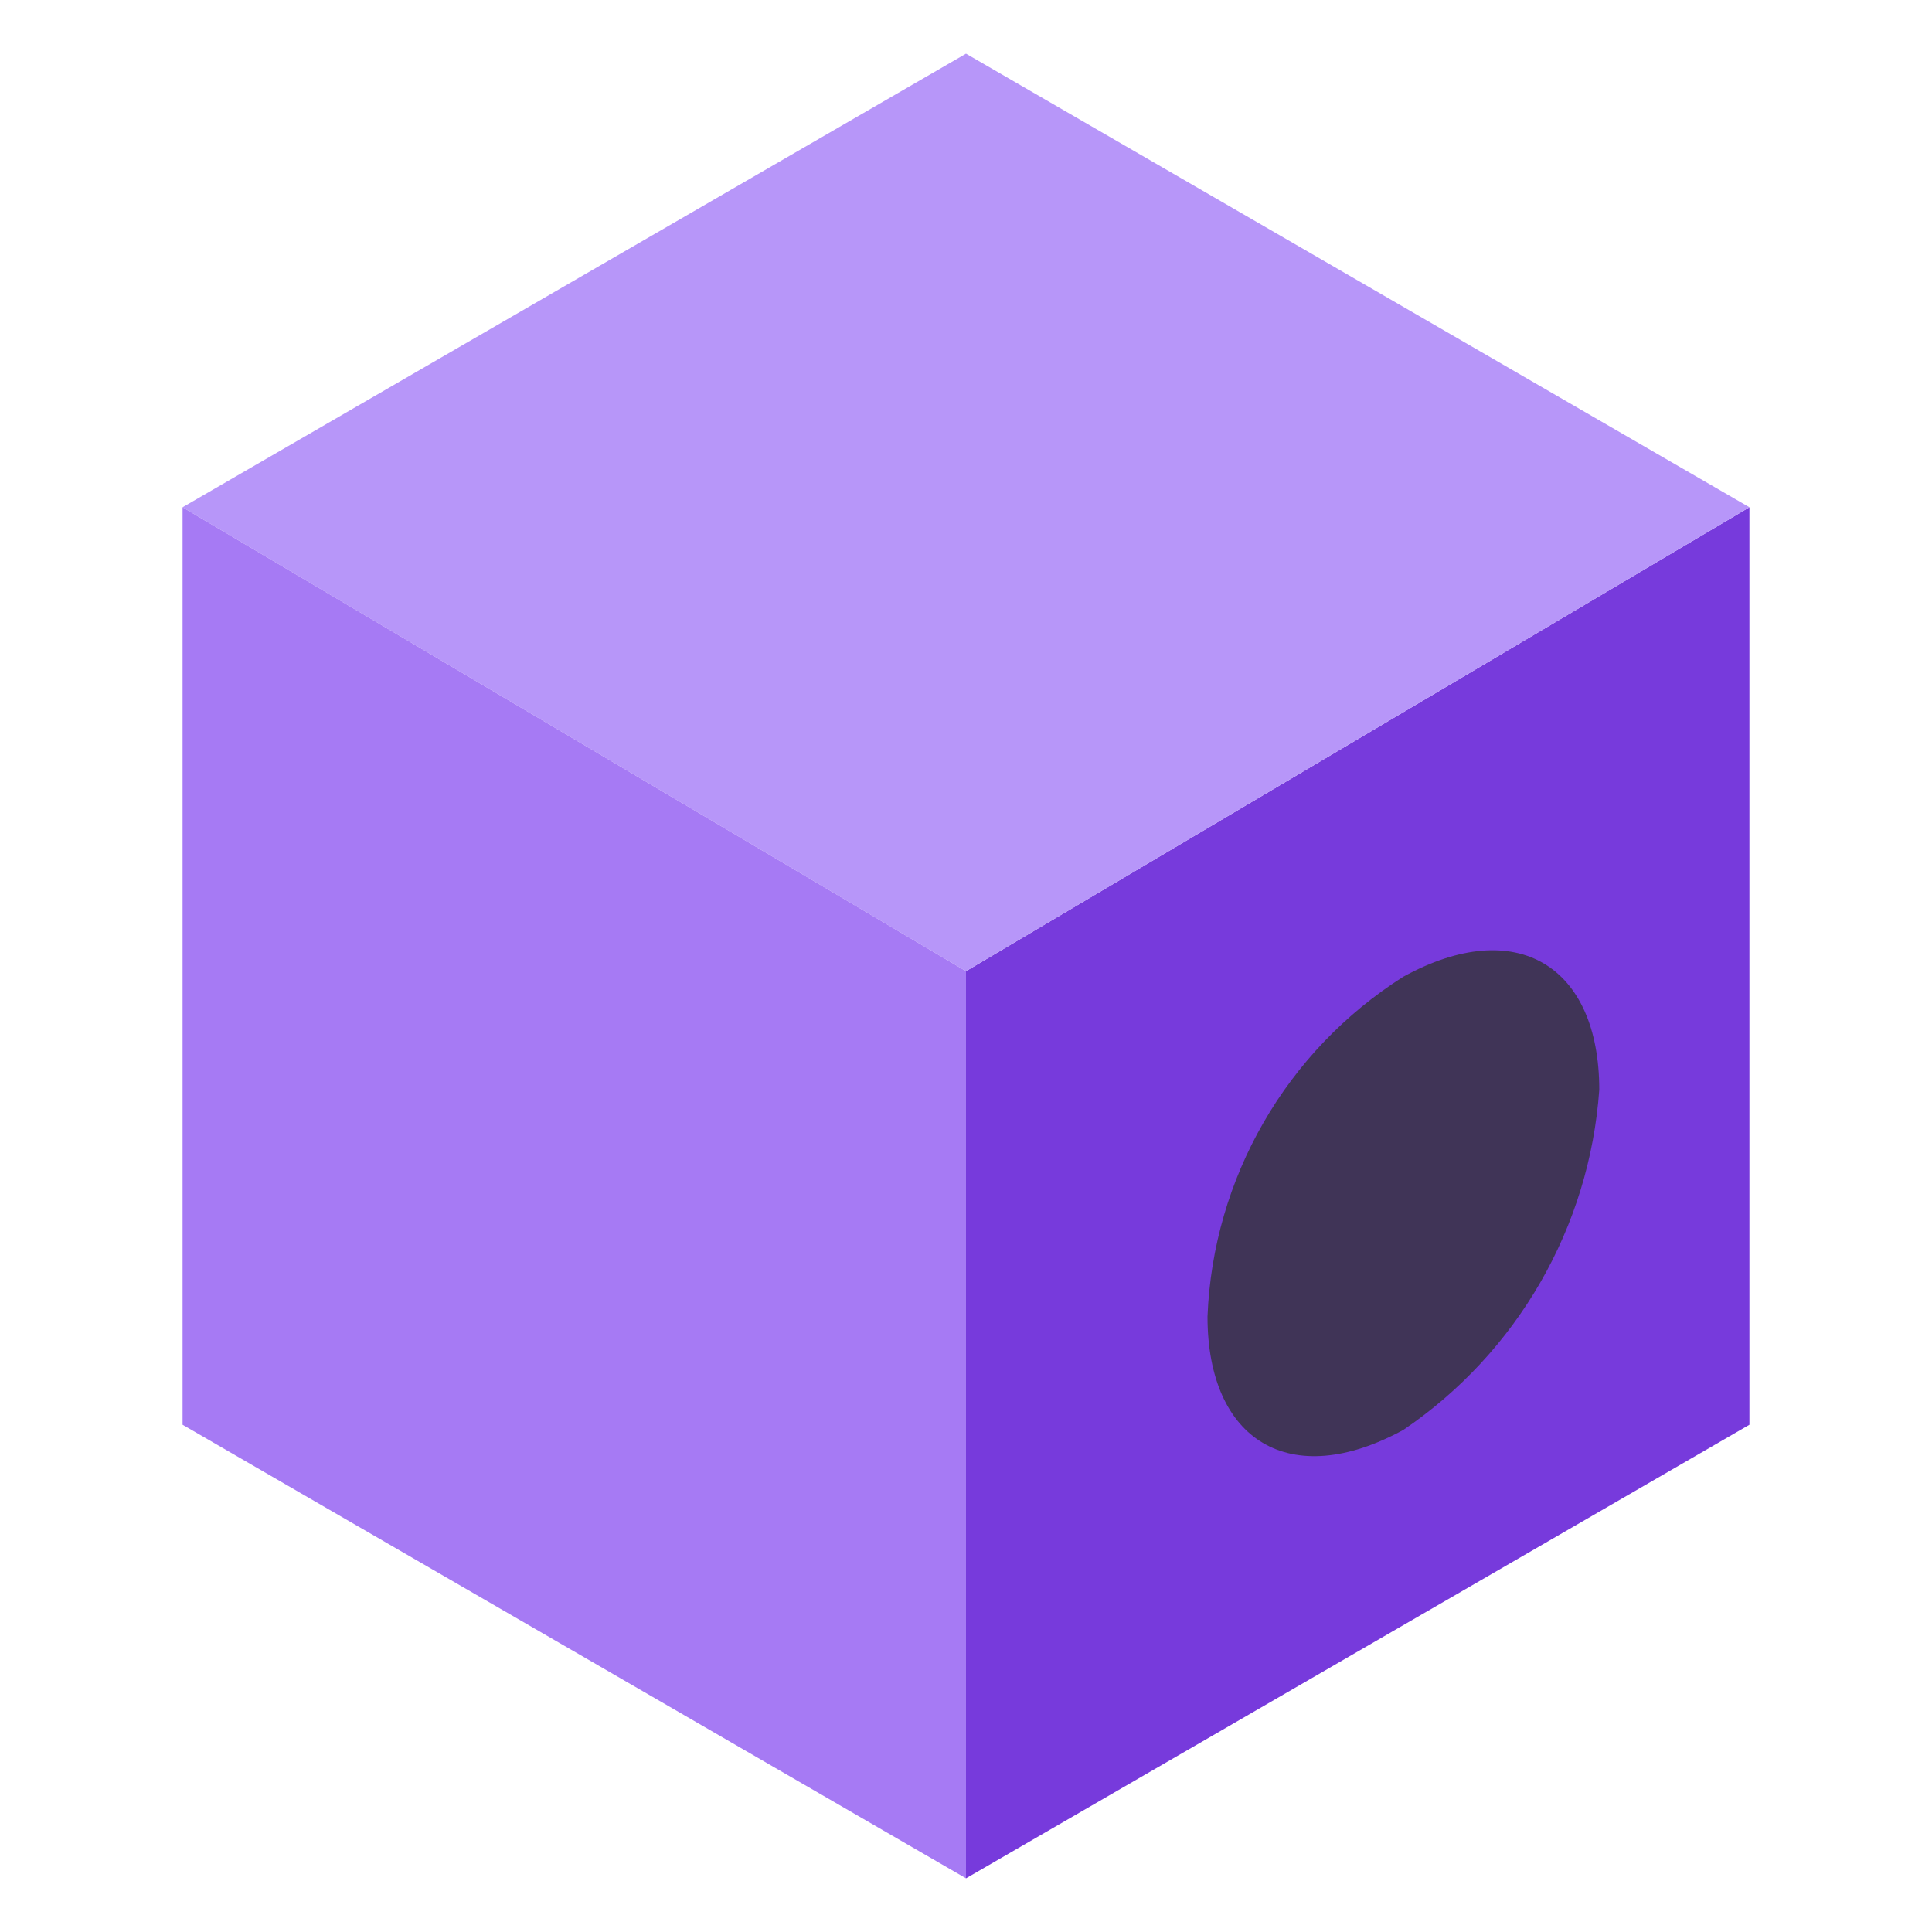
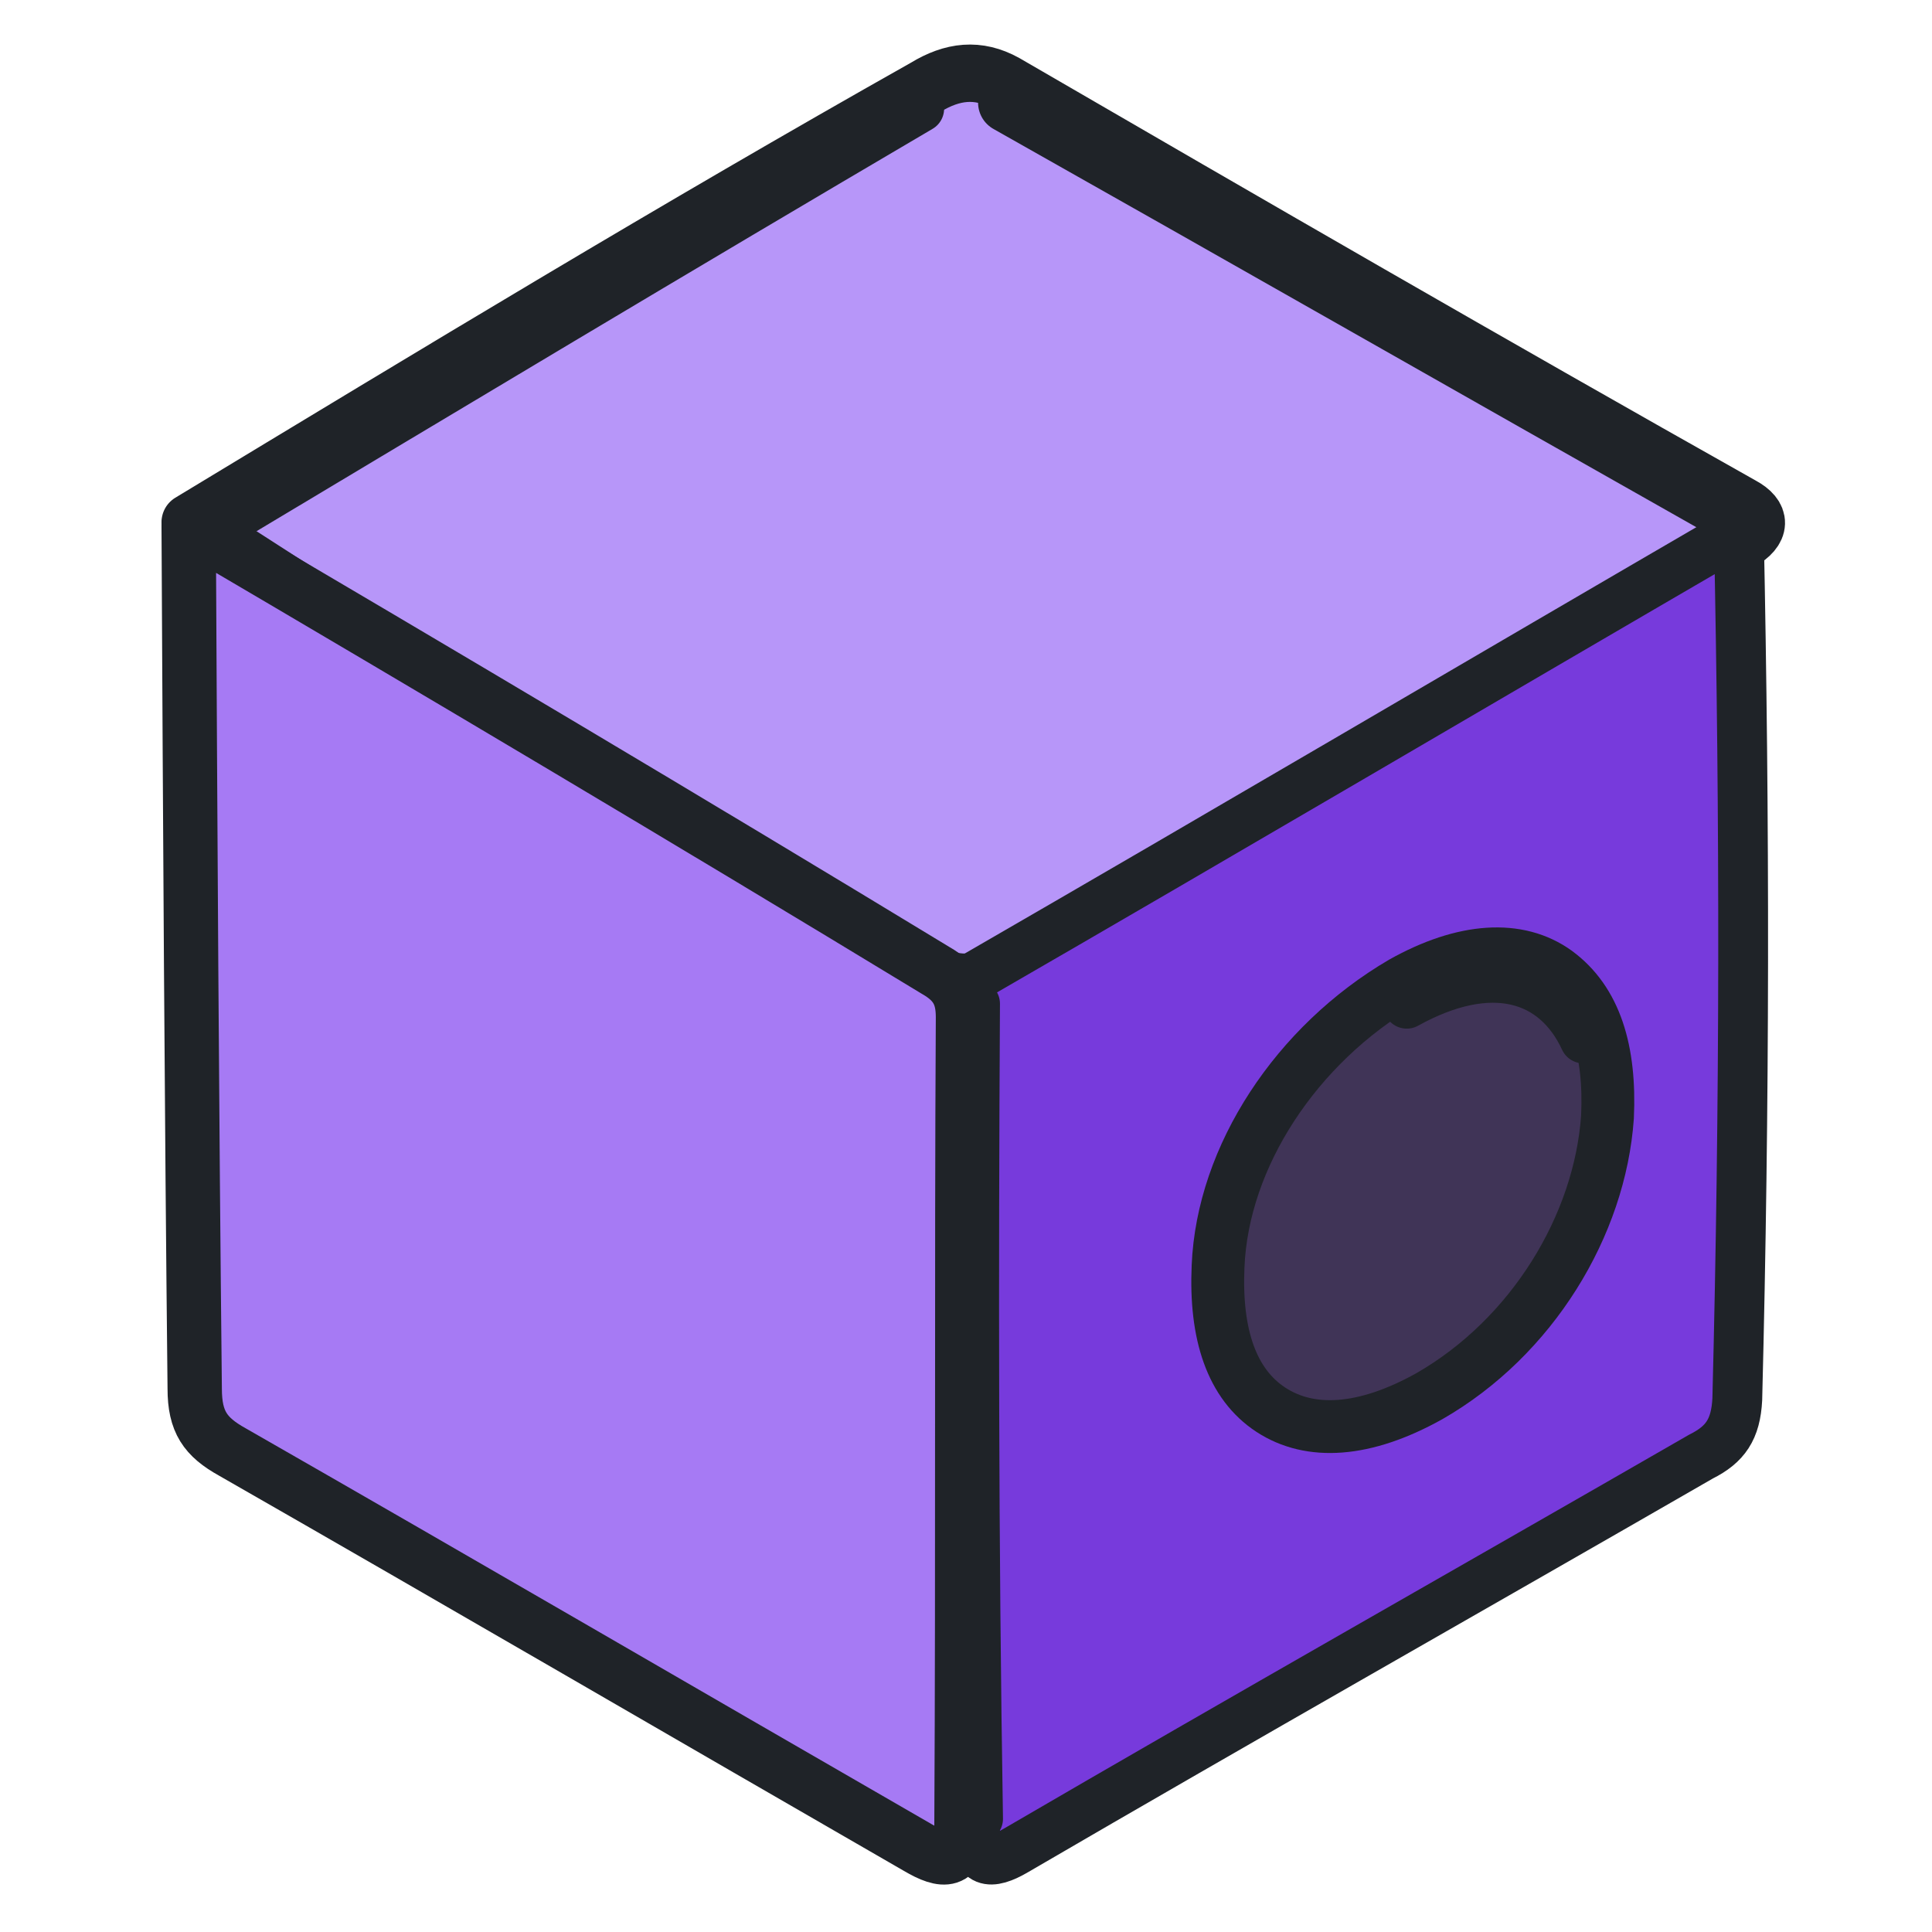
- <svg xmlns="http://www.w3.org/2000/svg" width="128" height="128" viewBox="0 0 128 128">
-   <defs>
-     <linearGradient id="memberShade" x1="102.5" y1="96.4" x2="84.4" y2="64.7" gradientUnits="userSpaceOnUse">
-       <stop offset=".101" stop-color="#773adc" />
-       <stop offset="1" stop-color="#403457" />
-     </linearGradient>
-   </defs>
-   <g transform="scale(7.111111)">
-     <polygon points="16.299 4.726 16.299 13.274 9 17.5 9 9.048" fill="#773adc" />
-     <path d="M13.074 9.1C14.131 8.52 14.9 9 14.9 10.153a4.189 4.189 0 0 1-1.825 3.169c-1.056.576-1.825.1-1.825-1.056A3.933 3.933 0 0 1 13.074 9.1Z" fill="url(#memberShade)" />
-     <polygon points="16.299 4.726 9 9.048 1.701 4.726 9 .5" fill="#b796f9" />
-     <polygon points="9 9.048 9 17.5 1.701 13.274 1.701 4.726" fill="#a67af4" />
-   </g>
+ <svg xmlns="http://www.w3.org/2000/svg" width="128" height="128" viewBox="0 0 128 128" fill="none">
+   <path d="M12.6 34.6 C28.8 24.8, 44.8 15.1, 61.3 5.8 C63.1 4.7, 64.8 4.5, 66.6 5.5 C82.8 14.9, 98.7 24.1, 115.4 33.5 C116.7 34.2, 116.7 35.1, 115.3 35.9 C99.1 45.4, 82.8 54.9, 66.4 64.4 C64.8 65.3, 63.1 65.3, 61.5 64.4 C45.2 55.0, 29.1 45.4, 12.6 34.6 Z" fill="#b796f9" stroke="#1f2328" stroke-width="3.8" stroke-linecap="round" stroke-linejoin="round" />
+   <path d="M115.2 35.2 C115.6 54.5, 115.6 73.0, 115.1 92.7 C115.0 94.7, 114.3 95.7, 112.7 96.5 C97.6 105.2, 82.4 113.8, 67.3 122.6 C65.6 123.6, 64.6 123.5, 64.6 121.2 C64.4 102.8, 64.3 84.2, 64.4 64.8 C81.2 55.1, 98.0 45.2, 115.2 35.2 Z" fill="#773adc" stroke="#1f2328" stroke-width="3.3" stroke-linecap="round" stroke-linejoin="round" />
+   <path d="M12.5 34.8 C29.2 44.6, 45.7 54.4, 62.0 64.3 C63.4 65.1, 63.8 66.0, 63.8 67.4 C63.7 84.9, 63.8 102.6, 63.7 121.0 C63.6 123.5, 62.5 123.4, 60.8 122.4 C45.7 113.7, 30.6 104.9, 15.4 96.2 C13.6 95.2, 12.9 94.2, 12.9 92.0 C12.7 73.4, 12.6 54.9, 12.5 34.8 Z" fill="#a67af4" stroke="#1f2328" stroke-width="3.6" stroke-linecap="round" stroke-linejoin="round" />
+   <path d="M92.9 65.1 C97.0 62.8, 100.6 62.6, 103.1 64.4 C105.7 66.3, 106.7 69.6, 106.5 74.0 C106.0 81.2, 101.5 88.6, 94.7 92.5 C90.4 94.9, 86.8 95.1, 84.2 93.4 C81.6 91.7, 80.5 88.4, 80.7 83.9 C81.0 76.6, 85.9 69.2, 92.9 65.1 Z" fill="#403457" stroke="#1f2328" stroke-width="3.5" stroke-linecap="round" stroke-linejoin="round" />
+   <path d="M13.8 35.3 C29.5 25.9,45.0 16.6,61.0 7.2" stroke="#1f2328" stroke-width="3.1" stroke-linecap="round" stroke-linejoin="round" />
+   <path d="M66.8 6.8 C82.4 15.6,98.0 24.5,114.1 33.6" stroke="#1f2328" stroke-width="4" stroke-linecap="round" stroke-linejoin="round" />
+   <path d="M64.7 66.5 C64.6 84.4,64.6 102.1,64.9 120.5" stroke="#1f2328" stroke-width="3.1" stroke-linecap="round" stroke-linejoin="round" />
+   <path d="M93.2 66.6 C98.8 63.5,103.0 64.8,104.9 68.9" stroke="#1f2328" stroke-width="3.1" stroke-linecap="round" stroke-linejoin="round" />
</svg>
